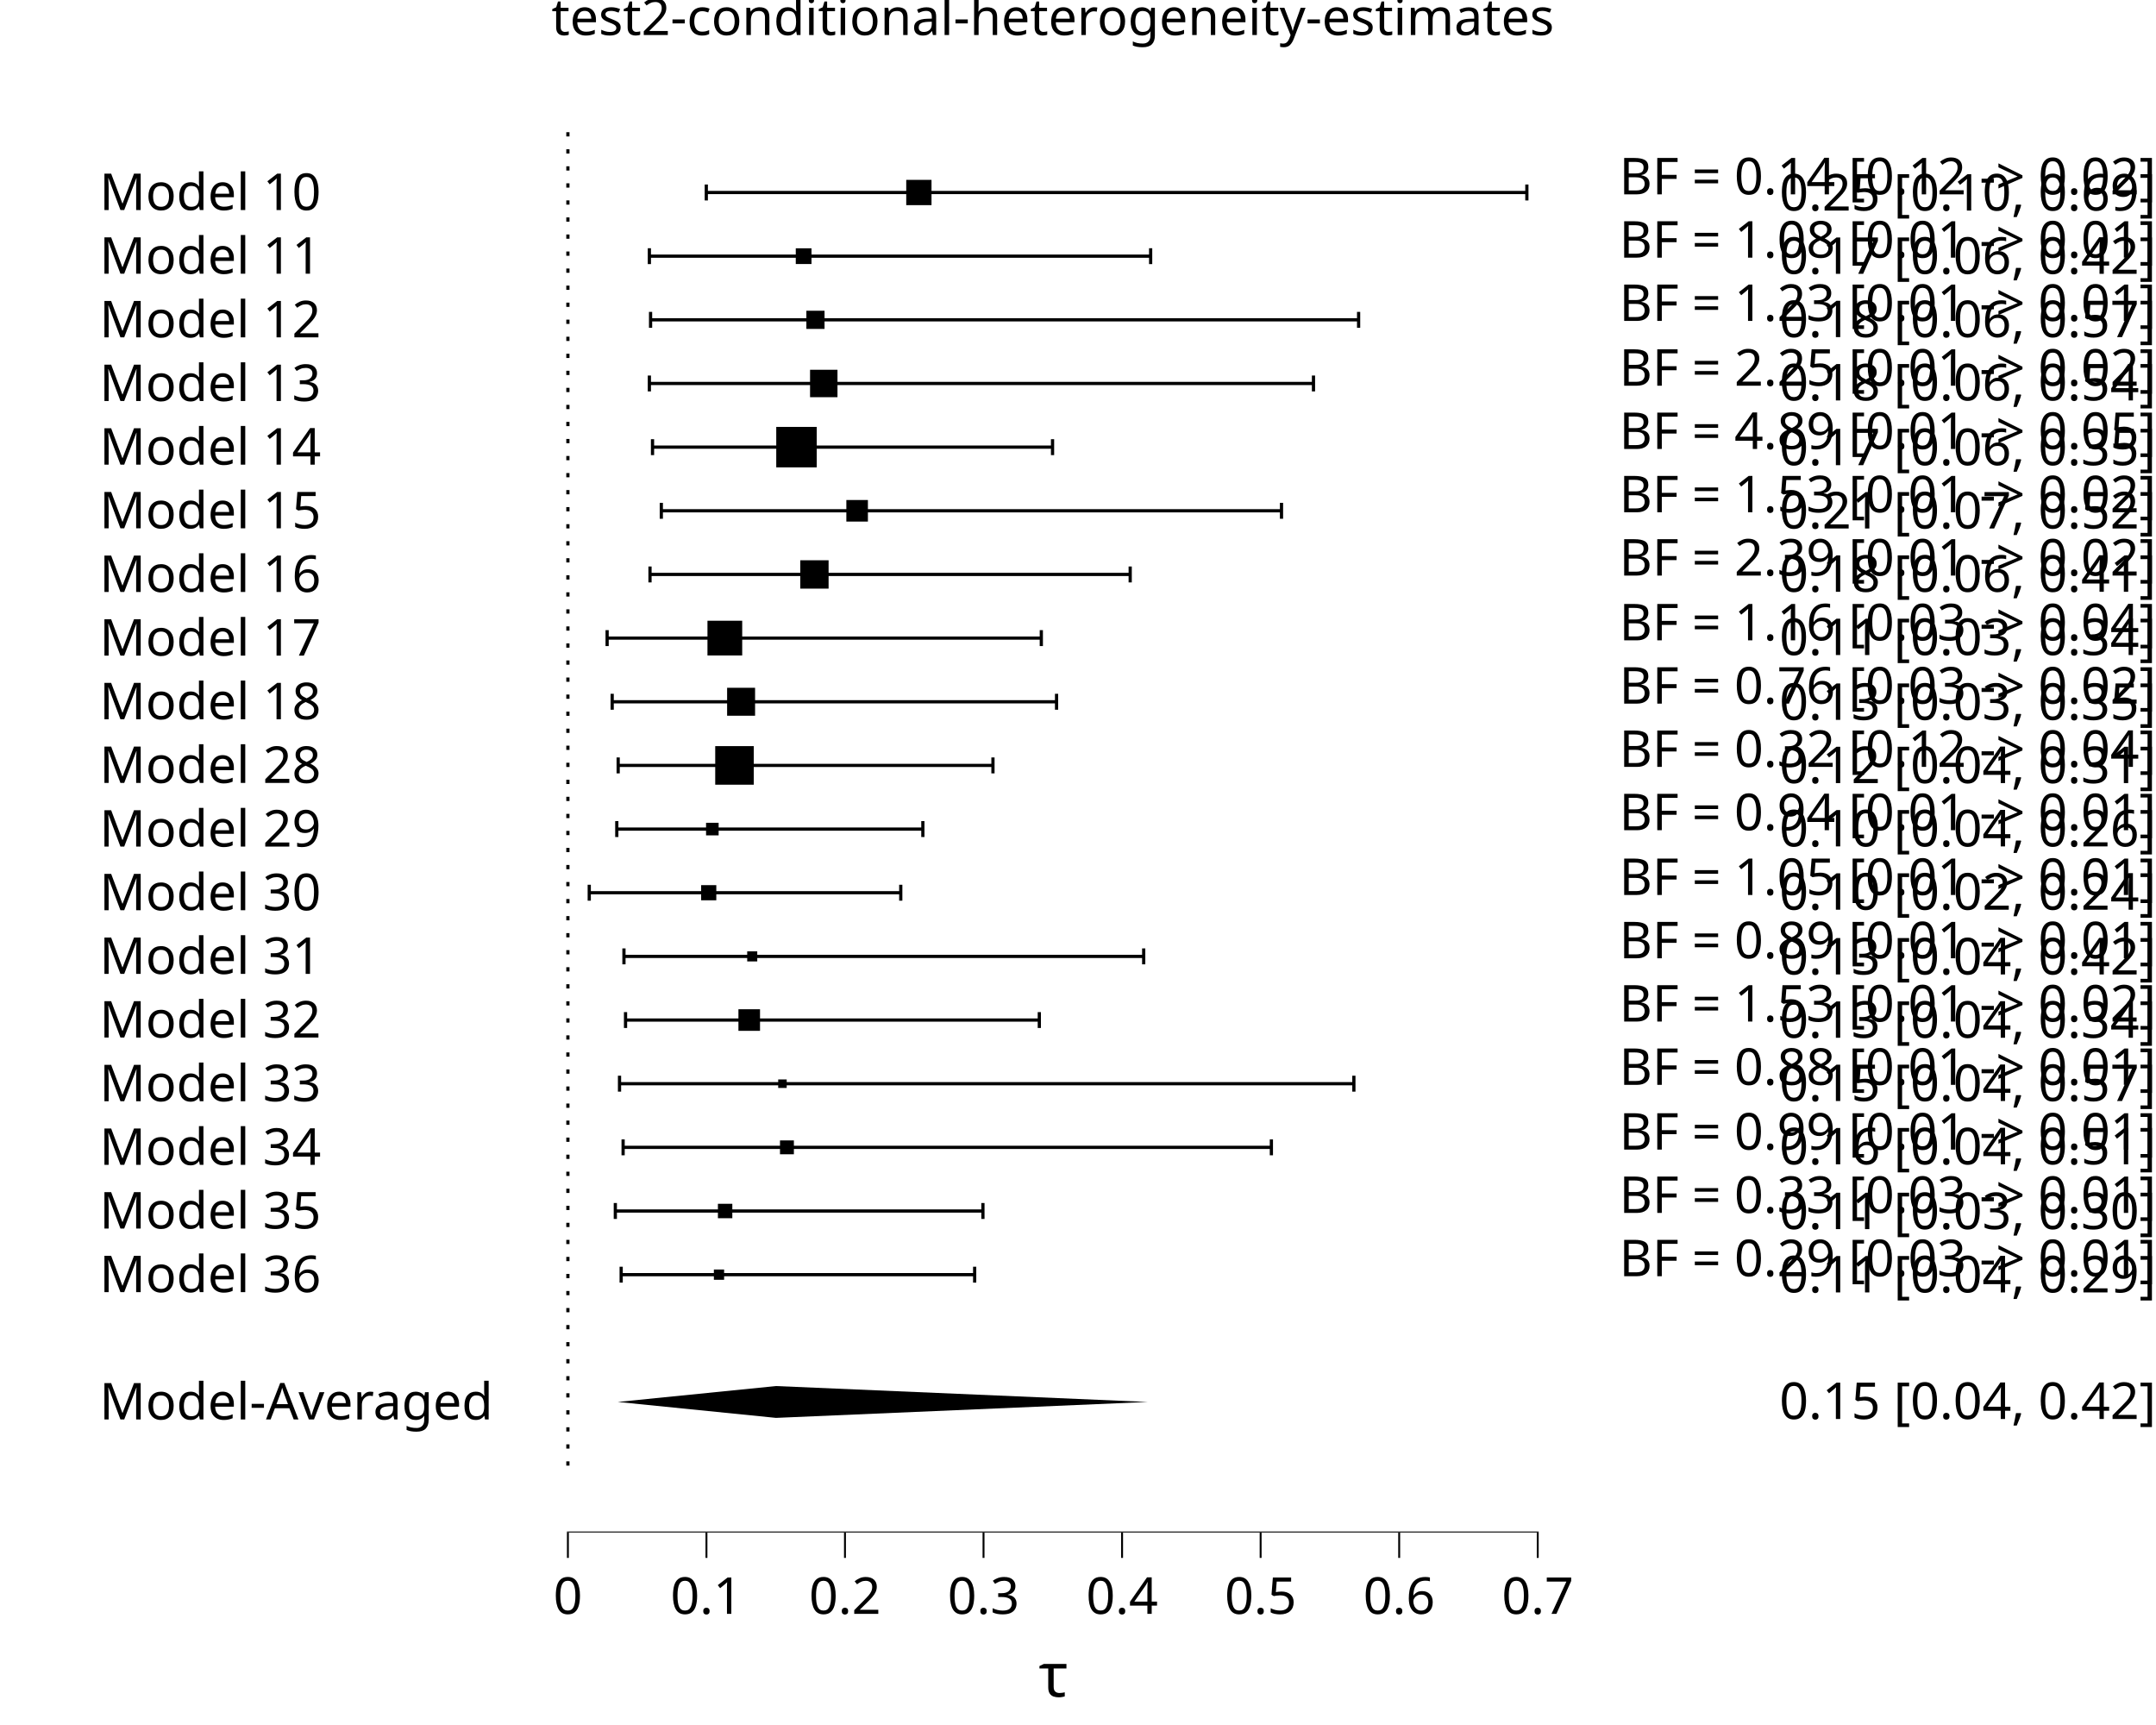
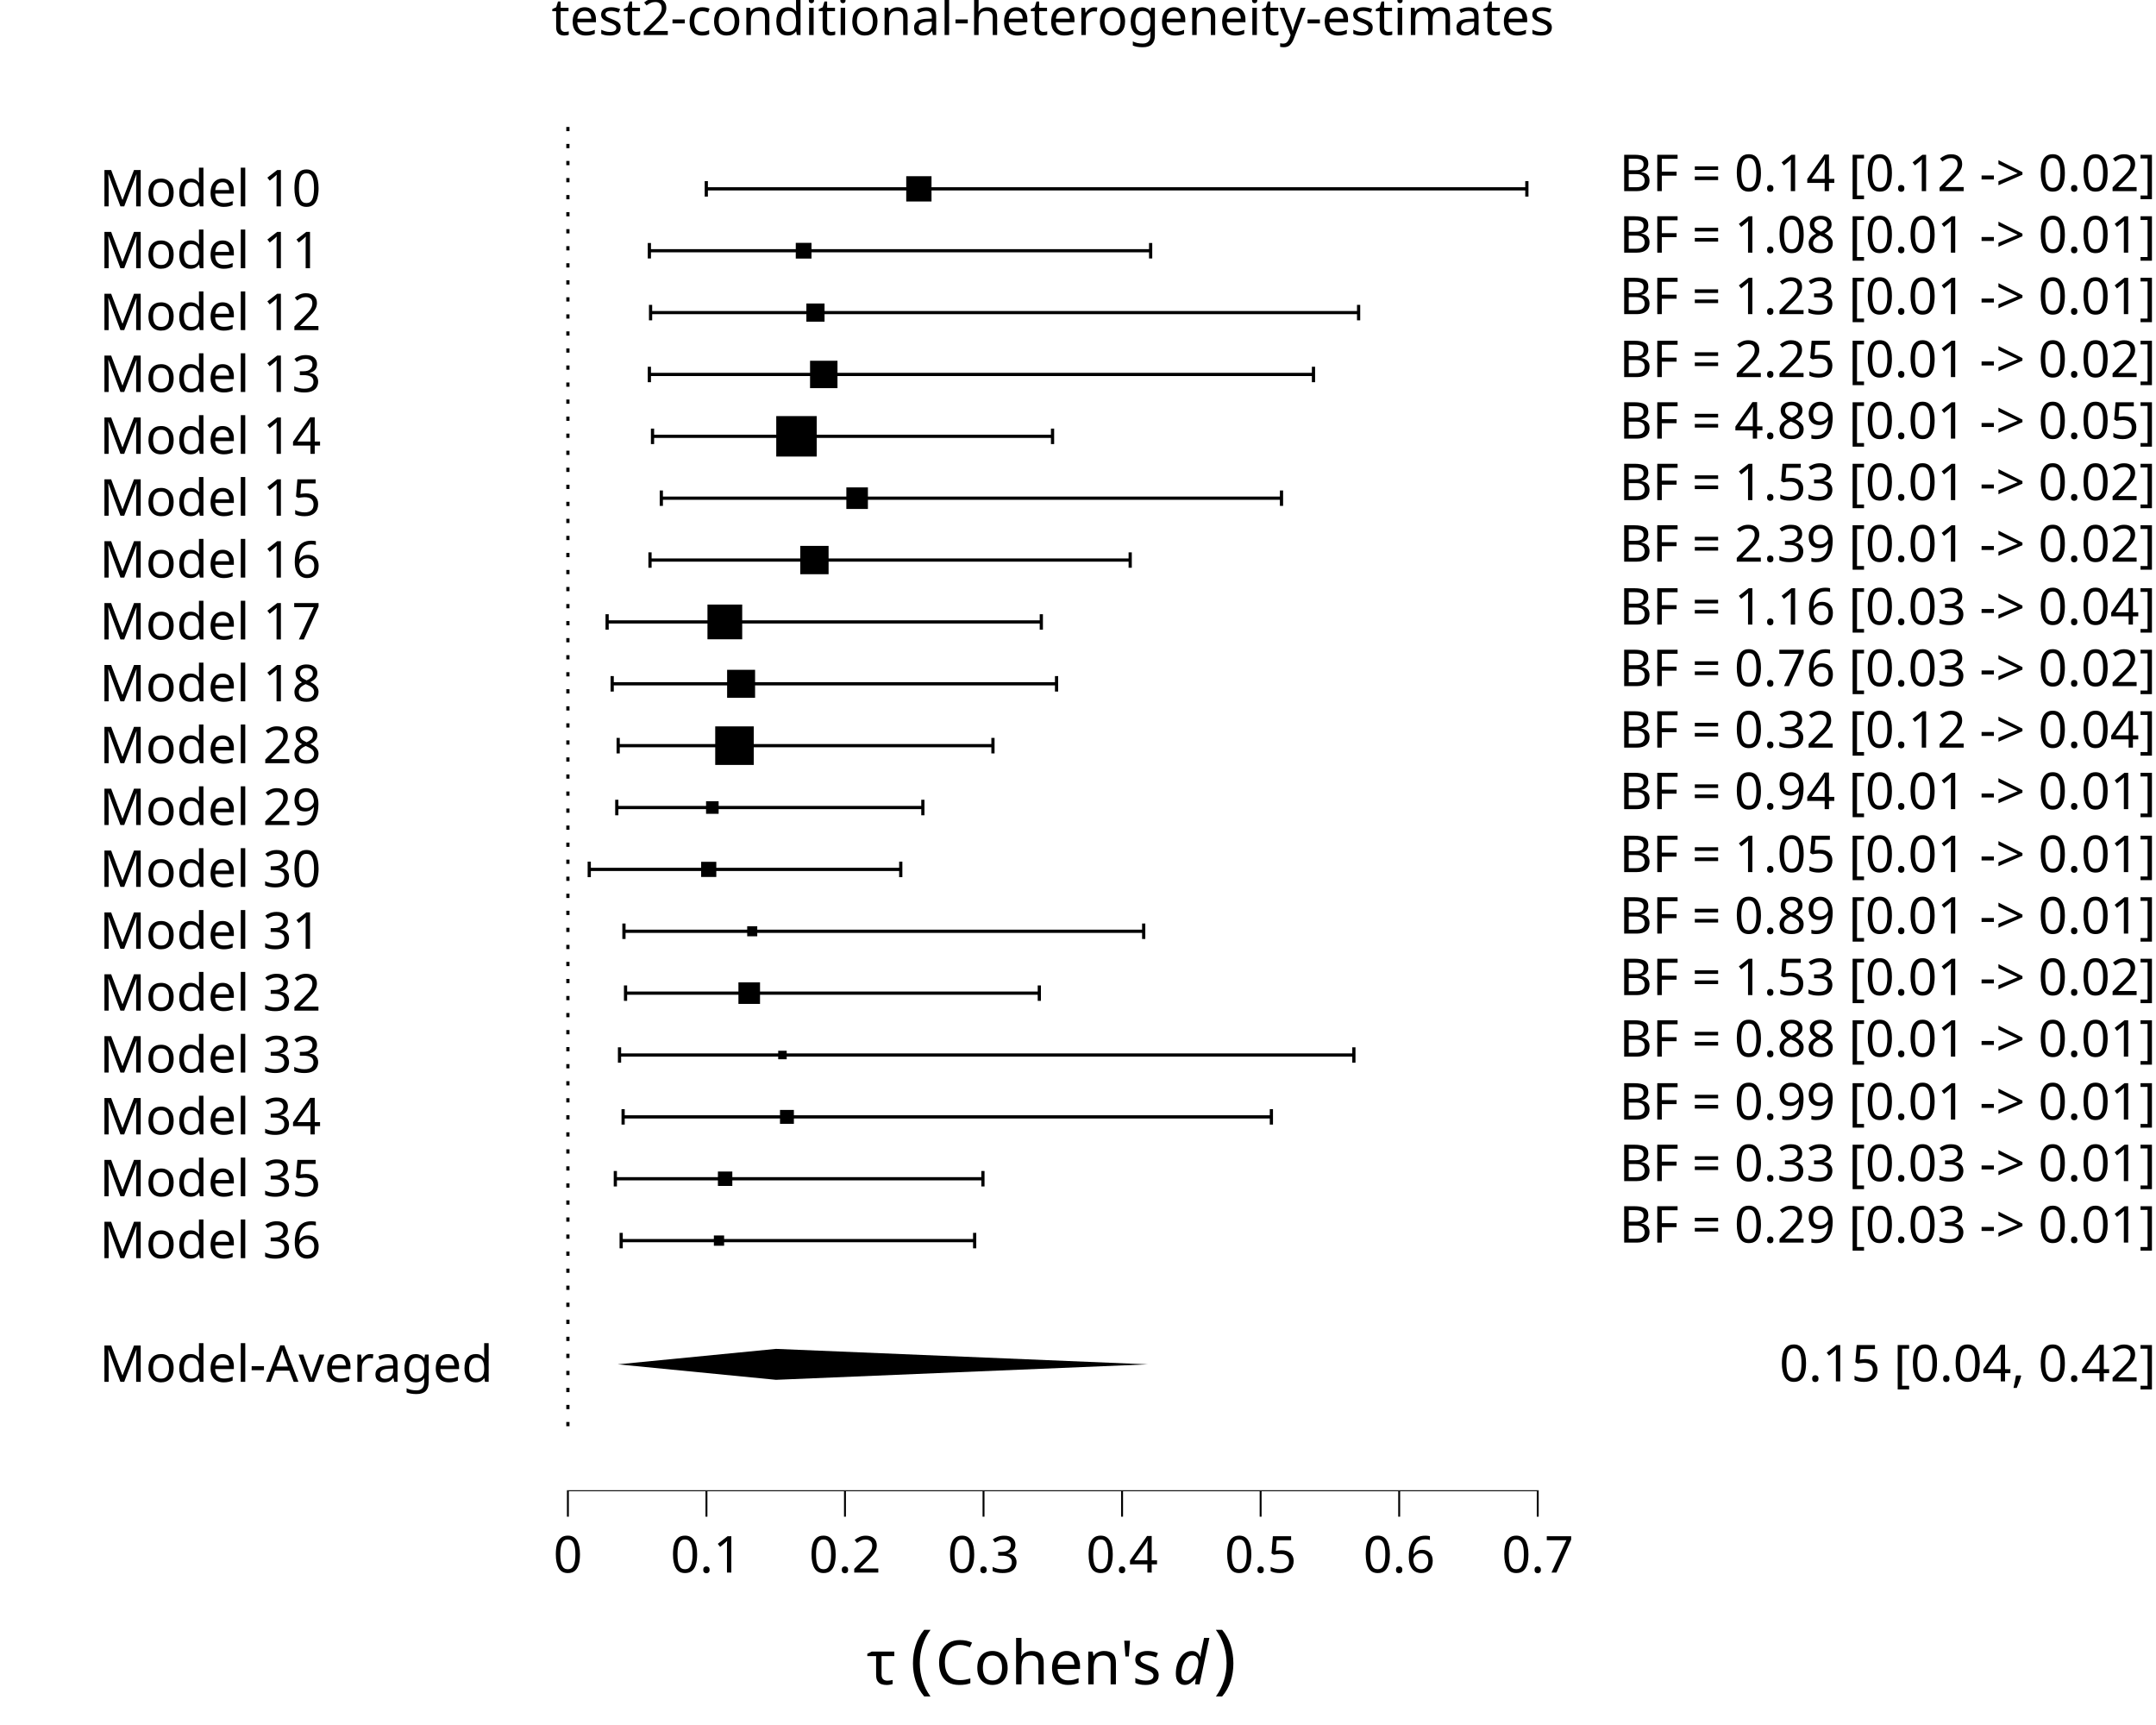
<svg xmlns="http://www.w3.org/2000/svg" class="svglite" data-engine-version="2.0" width="720.00pt" height="576.00pt" viewBox="0 0 720.00 576.00">
  <defs>
    <style type="text/css">
    .svglite line, .svglite polyline, .svglite polygon, .svglite path, .svglite rect, .svglite circle {
      fill: none;
      stroke: #000000;
      stroke-linecap: round;
      stroke-linejoin: round;
      stroke-miterlimit: 10.00;
    }
  </style>
  </defs>
  <rect width="100%" height="100%" style="stroke: none; fill: #FFFFFF;" />
  <defs>
    <clipPath id="cpMC4wMHw3MjAuMDB8MC4wMHw1NzYuMDA=">
      <rect x="0.00" y="0.00" width="720.00" height="576.00" />
    </clipPath>
  </defs>
  <g clip-path="url(#cpMC4wMHw3MjAuMDB8MC4wMHw1NzYuMDA=)">
    <rect x="0.00" y="0.00" width="720.00" height="576.00" style="stroke-width: 10.67; stroke: none;" />
  </g>
  <defs>
-     <clipPath id="cpMTczLjQ1fDUyOS43MnwyMC43MXw1MTEuNzE=">
-       <rect x="173.45" y="20.71" width="356.27" height="491.00" />
+     <clipPath id="cpMTczLjQ1fDUyOS43MnwyMC43MXw0OTcuOTI=">
+       <rect x="173.45" y="20.71" width="356.27" height="477.22" />
    </clipPath>
  </defs>
-   <g clip-path="url(#cpMTczLjQ1fDUyOS43MnwyMC43MXw1MTEuNzE=)">
-     <rect x="173.45" y="20.71" width="356.27" height="491.00" style="stroke-width: 10.67; stroke: none;" />
-     <polyline points="325.49,428.28 325.49,422.97 " style="stroke-width: 1.07; stroke-linecap: butt;" />
-     <polyline points="325.49,425.62 207.44,425.62 " style="stroke-width: 1.07; stroke-linecap: butt;" />
-     <polyline points="207.44,428.28 207.44,422.97 " style="stroke-width: 1.07; stroke-linecap: butt;" />
-     <polyline points="328.25,407.03 328.25,401.71 " style="stroke-width: 1.07; stroke-linecap: butt;" />
-     <polyline points="328.25,404.37 205.49,404.37 " style="stroke-width: 1.07; stroke-linecap: butt;" />
-     <polyline points="205.49,407.03 205.49,401.71 " style="stroke-width: 1.07; stroke-linecap: butt;" />
-     <polyline points="424.58,385.77 424.58,380.46 " style="stroke-width: 1.07; stroke-linecap: butt;" />
-     <polyline points="424.58,383.11 208.09,383.11 " style="stroke-width: 1.07; stroke-linecap: butt;" />
-     <polyline points="208.09,385.77 208.09,380.46 " style="stroke-width: 1.07; stroke-linecap: butt;" />
-     <polyline points="452.13,364.51 452.13,359.20 " style="stroke-width: 1.07; stroke-linecap: butt;" />
-     <polyline points="452.13,361.86 206.89,361.86 " style="stroke-width: 1.07; stroke-linecap: butt;" />
-     <polyline points="206.89,364.51 206.89,359.20 " style="stroke-width: 1.07; stroke-linecap: butt;" />
-     <polyline points="347.08,343.26 347.08,337.95 " style="stroke-width: 1.07; stroke-linecap: butt;" />
-     <polyline points="347.08,340.60 208.90,340.60 " style="stroke-width: 1.07; stroke-linecap: butt;" />
-     <polyline points="208.90,343.26 208.90,337.95 " style="stroke-width: 1.07; stroke-linecap: butt;" />
-     <polyline points="381.94,322.00 381.94,316.69 " style="stroke-width: 1.07; stroke-linecap: butt;" />
-     <polyline points="381.94,319.35 208.37,319.35 " style="stroke-width: 1.07; stroke-linecap: butt;" />
-     <polyline points="208.37,322.00 208.37,316.69 " style="stroke-width: 1.07; stroke-linecap: butt;" />
-     <polyline points="300.81,300.75 300.81,295.43 " style="stroke-width: 1.07; stroke-linecap: butt;" />
-     <polyline points="300.81,298.09 196.78,298.09 " style="stroke-width: 1.07; stroke-linecap: butt;" />
-     <polyline points="196.78,300.75 196.78,295.43 " style="stroke-width: 1.07; stroke-linecap: butt;" />
-     <polyline points="308.19,279.49 308.19,274.18 " style="stroke-width: 1.07; stroke-linecap: butt;" />
-     <polyline points="308.19,276.84 205.98,276.84 " style="stroke-width: 1.07; stroke-linecap: butt;" />
-     <polyline points="205.98,279.49 205.98,274.18 " style="stroke-width: 1.07; stroke-linecap: butt;" />
-     <polyline points="331.60,258.24 331.60,252.92 " style="stroke-width: 1.07; stroke-linecap: butt;" />
-     <polyline points="331.60,255.58 206.44,255.58 " style="stroke-width: 1.07; stroke-linecap: butt;" />
-     <polyline points="206.44,258.24 206.44,252.92 " style="stroke-width: 1.07; stroke-linecap: butt;" />
-     <polyline points="352.84,236.98 352.84,231.67 " style="stroke-width: 1.07; stroke-linecap: butt;" />
-     <polyline points="352.84,234.33 204.44,234.33 " style="stroke-width: 1.07; stroke-linecap: butt;" />
-     <polyline points="204.44,236.98 204.44,231.67 " style="stroke-width: 1.07; stroke-linecap: butt;" />
-     <polyline points="347.75,215.73 347.75,210.41 " style="stroke-width: 1.07; stroke-linecap: butt;" />
-     <polyline points="347.75,213.07 202.75,213.07 " style="stroke-width: 1.07; stroke-linecap: butt;" />
-     <polyline points="202.75,215.73 202.75,210.41 " style="stroke-width: 1.07; stroke-linecap: butt;" />
-     <polyline points="377.43,194.47 377.43,189.16 " style="stroke-width: 1.07; stroke-linecap: butt;" />
-     <polyline points="377.43,191.81 217.07,191.81 " style="stroke-width: 1.07; stroke-linecap: butt;" />
-     <polyline points="217.07,194.47 217.07,189.16 " style="stroke-width: 1.07; stroke-linecap: butt;" />
-     <polyline points="427.96,173.22 427.96,167.90 " style="stroke-width: 1.07; stroke-linecap: butt;" />
-     <polyline points="427.96,170.56 220.85,170.56 " style="stroke-width: 1.07; stroke-linecap: butt;" />
-     <polyline points="220.85,173.22 220.85,167.90 " style="stroke-width: 1.07; stroke-linecap: butt;" />
-     <polyline points="351.50,151.96 351.50,146.65 " style="stroke-width: 1.07; stroke-linecap: butt;" />
-     <polyline points="351.50,149.30 217.91,149.30 " style="stroke-width: 1.07; stroke-linecap: butt;" />
-     <polyline points="217.91,151.96 217.91,146.65 " style="stroke-width: 1.07; stroke-linecap: butt;" />
-     <polyline points="438.64,130.70 438.64,125.39 " style="stroke-width: 1.07; stroke-linecap: butt;" />
-     <polyline points="438.64,128.05 216.86,128.05 " style="stroke-width: 1.07; stroke-linecap: butt;" />
-     <polyline points="216.86,130.70 216.86,125.39 " style="stroke-width: 1.07; stroke-linecap: butt;" />
-     <polyline points="453.71,109.45 453.71,104.14 " style="stroke-width: 1.07; stroke-linecap: butt;" />
-     <polyline points="453.71,106.79 217.26,106.79 " style="stroke-width: 1.07; stroke-linecap: butt;" />
-     <polyline points="217.26,109.45 217.26,104.14 " style="stroke-width: 1.07; stroke-linecap: butt;" />
-     <polyline points="384.26,88.19 384.26,82.88 " style="stroke-width: 1.07; stroke-linecap: butt;" />
-     <polyline points="384.26,85.54 216.86,85.54 " style="stroke-width: 1.07; stroke-linecap: butt;" />
-     <polyline points="216.86,88.19 216.86,82.88 " style="stroke-width: 1.07; stroke-linecap: butt;" />
-     <polyline points="509.90,66.94 509.90,61.62 " style="stroke-width: 1.07; stroke-linecap: butt;" />
-     <polyline points="509.90,64.28 235.87,64.28 " style="stroke-width: 1.07; stroke-linecap: butt;" />
-     <polyline points="235.87,66.94 235.87,61.62 " style="stroke-width: 1.07; stroke-linecap: butt;" />
-     <polygon points="238.40,427.34 241.82,427.34 241.82,423.91 238.40,423.91 " style="stroke-width: 0.71; stroke: none; fill: #000000;" />
-     <polygon points="239.75,406.78 244.56,406.78 244.56,401.96 239.75,401.96 " style="stroke-width: 0.71; stroke: none; fill: #000000;" />
-     <polygon points="260.48,385.43 265.12,385.43 265.12,380.80 260.48,380.80 " style="stroke-width: 0.71; stroke: none; fill: #000000;" />
-     <polygon points="259.88,363.28 262.72,363.28 262.72,360.44 259.88,360.44 " style="stroke-width: 0.71; stroke: none; fill: #000000;" />
-     <polygon points="246.60,344.21 253.81,344.21 253.81,337.00 246.60,337.00 " style="stroke-width: 0.71; stroke: none; fill: #000000;" />
-     <polygon points="249.53,321.03 252.89,321.03 252.89,317.67 249.53,317.67 " style="stroke-width: 0.71; stroke: none; fill: #000000;" />
-     <polygon points="234.15,300.62 239.21,300.62 239.21,295.56 234.15,295.56 " style="stroke-width: 0.71; stroke: none; fill: #000000;" />
-     <polygon points="235.79,278.94 239.99,278.94 239.99,274.74 235.79,274.74 " style="stroke-width: 0.71; stroke: none; fill: #000000;" />
-     <polygon points="238.85,262.02 251.72,262.02 251.72,249.14 238.85,249.14 " style="stroke-width: 0.71; stroke: none; fill: #000000;" />
-     <polygon points="242.82,238.99 252.16,238.99 252.16,229.66 242.82,229.66 " style="stroke-width: 0.71; stroke: none; fill: #000000;" />
-     <polygon points="236.26,218.87 247.86,218.87 247.86,207.27 236.26,207.27 " style="stroke-width: 0.71; stroke: none; fill: #000000;" />
-     <polygon points="267.25,196.55 276.71,196.55 276.71,187.08 267.25,187.08 " style="stroke-width: 0.71; stroke: none; fill: #000000;" />
-     <polygon points="282.64,174.16 289.84,174.16 289.84,166.96 282.64,166.96 " style="stroke-width: 0.71; stroke: none; fill: #000000;" />
-     <polygon points="259.23,156.06 272.75,156.06 272.75,142.55 259.23,142.55 " style="stroke-width: 0.71; stroke: none; fill: #000000;" />
-     <polygon points="270.52,132.63 279.68,132.63 279.68,123.47 270.52,123.47 " style="stroke-width: 0.71; stroke: none; fill: #000000;" />
-     <polygon points="269.29,109.83 275.36,109.83 275.36,103.76 269.29,103.76 " style="stroke-width: 0.71; stroke: none; fill: #000000;" />
-     <polygon points="265.75,88.16 271.00,88.16 271.00,82.91 265.75,82.91 " style="stroke-width: 0.71; stroke: none; fill: #000000;" />
-     <polygon points="302.64,68.50 311.08,68.50 311.08,60.06 302.64,60.06 " style="stroke-width: 0.71; stroke: none; fill: #000000;" />
-     <polygon points="206.30,468.13 259.14,462.82 383.31,468.13 259.14,473.45 " style="stroke-width: 1.07; stroke: none; fill: #000000;" />
-     <polyline points="189.65,489.39 189.65,43.03 " style="stroke-width: 1.07; stroke-dasharray: 1.42,4.27; stroke-linecap: butt;" />
-     <line x1="189.33" y1="511.71" x2="513.85" y2="511.71" style="stroke-width: 0.64; stroke-linecap: butt;" />
-     <rect x="173.45" y="20.71" width="356.27" height="491.00" style="stroke-width: 0.00; stroke: none;" />
+   <g clip-path="url(#cpMTczLjQ1fDUyOS43MnwyMC43MXw0OTcuOTI=)">
+     <rect x="173.45" y="20.71" width="356.27" height="477.22" style="stroke-width: 10.67; stroke: none;" />
+     <polyline points="325.49,416.84 325.49,411.67 " style="stroke-width: 1.07; stroke-linecap: butt;" />
+     <polyline points="325.49,414.26 207.44,414.26 " style="stroke-width: 1.07; stroke-linecap: butt;" />
+     <polyline points="207.44,416.84 207.44,411.67 " style="stroke-width: 1.07; stroke-linecap: butt;" />
+     <polyline points="328.25,396.18 328.25,391.01 " style="stroke-width: 1.07; stroke-linecap: butt;" />
+     <polyline points="328.25,393.60 205.49,393.60 " style="stroke-width: 1.07; stroke-linecap: butt;" />
+     <polyline points="205.49,396.18 205.49,391.01 " style="stroke-width: 1.07; stroke-linecap: butt;" />
+     <polyline points="424.58,375.52 424.58,370.36 " style="stroke-width: 1.07; stroke-linecap: butt;" />
+     <polyline points="424.58,372.94 208.09,372.94 " style="stroke-width: 1.07; stroke-linecap: butt;" />
+     <polyline points="208.09,375.52 208.09,370.36 " style="stroke-width: 1.07; stroke-linecap: butt;" />
+     <polyline points="452.13,354.86 452.13,349.70 " style="stroke-width: 1.07; stroke-linecap: butt;" />
+     <polyline points="452.13,352.28 206.89,352.28 " style="stroke-width: 1.07; stroke-linecap: butt;" />
+     <polyline points="206.89,354.86 206.89,349.70 " style="stroke-width: 1.07; stroke-linecap: butt;" />
+     <polyline points="347.08,334.20 347.08,329.04 " style="stroke-width: 1.07; stroke-linecap: butt;" />
+     <polyline points="347.08,331.62 208.90,331.62 " style="stroke-width: 1.07; stroke-linecap: butt;" />
+     <polyline points="208.90,334.20 208.90,329.04 " style="stroke-width: 1.07; stroke-linecap: butt;" />
+     <polyline points="381.94,313.54 381.94,308.38 " style="stroke-width: 1.07; stroke-linecap: butt;" />
+     <polyline points="381.94,310.96 208.37,310.96 " style="stroke-width: 1.07; stroke-linecap: butt;" />
+     <polyline points="208.37,313.54 208.37,308.38 " style="stroke-width: 1.07; stroke-linecap: butt;" />
+     <polyline points="300.81,292.89 300.81,287.72 " style="stroke-width: 1.07; stroke-linecap: butt;" />
+     <polyline points="300.81,290.30 196.78,290.30 " style="stroke-width: 1.07; stroke-linecap: butt;" />
+     <polyline points="196.78,292.89 196.78,287.72 " style="stroke-width: 1.07; stroke-linecap: butt;" />
+     <polyline points="308.19,272.23 308.19,267.06 " style="stroke-width: 1.07; stroke-linecap: butt;" />
+     <polyline points="308.19,269.64 205.98,269.64 " style="stroke-width: 1.07; stroke-linecap: butt;" />
+     <polyline points="205.98,272.23 205.98,267.06 " style="stroke-width: 1.07; stroke-linecap: butt;" />
+     <polyline points="331.60,251.57 331.60,246.40 " style="stroke-width: 1.07; stroke-linecap: butt;" />
+     <polyline points="331.60,248.99 206.44,248.99 " style="stroke-width: 1.07; stroke-linecap: butt;" />
+     <polyline points="206.44,251.57 206.44,246.40 " style="stroke-width: 1.07; stroke-linecap: butt;" />
+     <polyline points="352.84,230.91 352.84,225.75 " style="stroke-width: 1.07; stroke-linecap: butt;" />
+     <polyline points="352.84,228.33 204.44,228.33 " style="stroke-width: 1.07; stroke-linecap: butt;" />
+     <polyline points="204.44,230.91 204.44,225.75 " style="stroke-width: 1.07; stroke-linecap: butt;" />
+     <polyline points="347.75,210.25 347.75,205.09 " style="stroke-width: 1.07; stroke-linecap: butt;" />
+     <polyline points="347.75,207.67 202.75,207.67 " style="stroke-width: 1.07; stroke-linecap: butt;" />
+     <polyline points="202.75,210.25 202.75,205.09 " style="stroke-width: 1.07; stroke-linecap: butt;" />
+     <polyline points="377.43,189.59 377.43,184.43 " style="stroke-width: 1.07; stroke-linecap: butt;" />
+     <polyline points="377.43,187.01 217.07,187.01 " style="stroke-width: 1.07; stroke-linecap: butt;" />
+     <polyline points="217.07,189.59 217.07,184.43 " style="stroke-width: 1.07; stroke-linecap: butt;" />
+     <polyline points="427.96,168.93 427.96,163.77 " style="stroke-width: 1.07; stroke-linecap: butt;" />
+     <polyline points="427.96,166.35 220.85,166.35 " style="stroke-width: 1.07; stroke-linecap: butt;" />
+     <polyline points="220.85,168.93 220.85,163.77 " style="stroke-width: 1.07; stroke-linecap: butt;" />
+     <polyline points="351.50,148.28 351.50,143.11 " style="stroke-width: 1.07; stroke-linecap: butt;" />
+     <polyline points="351.50,145.69 217.91,145.69 " style="stroke-width: 1.07; stroke-linecap: butt;" />
+     <polyline points="217.91,148.28 217.91,143.11 " style="stroke-width: 1.07; stroke-linecap: butt;" />
+     <polyline points="438.64,127.62 438.64,122.45 " style="stroke-width: 1.07; stroke-linecap: butt;" />
+     <polyline points="438.64,125.03 216.86,125.03 " style="stroke-width: 1.07; stroke-linecap: butt;" />
+     <polyline points="216.86,127.62 216.86,122.45 " style="stroke-width: 1.07; stroke-linecap: butt;" />
+     <polyline points="453.71,106.96 453.71,101.79 " style="stroke-width: 1.07; stroke-linecap: butt;" />
+     <polyline points="453.71,104.38 217.26,104.38 " style="stroke-width: 1.07; stroke-linecap: butt;" />
+     <polyline points="217.26,106.96 217.26,101.79 " style="stroke-width: 1.07; stroke-linecap: butt;" />
+     <polyline points="384.26,86.30 384.26,81.13 " style="stroke-width: 1.07; stroke-linecap: butt;" />
+     <polyline points="384.26,83.72 216.86,83.72 " style="stroke-width: 1.07; stroke-linecap: butt;" />
+     <polyline points="216.86,86.30 216.86,81.13 " style="stroke-width: 1.07; stroke-linecap: butt;" />
+     <polyline points="509.90,65.64 509.90,60.48 " style="stroke-width: 1.07; stroke-linecap: butt;" />
+     <polyline points="509.90,63.06 235.87,63.06 " style="stroke-width: 1.07; stroke-linecap: butt;" />
+     <polyline points="235.87,65.64 235.87,60.48 " style="stroke-width: 1.07; stroke-linecap: butt;" />
+     <polygon points="238.40,415.97 241.82,415.97 241.82,412.54 238.40,412.54 " style="stroke-width: 0.71; stroke: none; fill: #000000;" />
+     <polygon points="239.75,396.00 244.56,396.00 244.56,391.19 239.75,391.19 " style="stroke-width: 0.71; stroke: none; fill: #000000;" />
+     <polygon points="260.48,375.26 265.12,375.26 265.12,370.62 260.48,370.62 " style="stroke-width: 0.71; stroke: none; fill: #000000;" />
+     <polygon points="259.88,353.70 262.72,353.70 262.72,350.86 259.88,350.86 " style="stroke-width: 0.71; stroke: none; fill: #000000;" />
+     <polygon points="246.60,335.22 253.81,335.22 253.81,328.02 246.60,328.02 " style="stroke-width: 0.71; stroke: none; fill: #000000;" />
+     <polygon points="249.53,312.64 252.89,312.64 252.89,309.28 249.53,309.28 " style="stroke-width: 0.71; stroke: none; fill: #000000;" />
+     <polygon points="234.15,292.83 239.21,292.83 239.21,287.77 234.15,287.77 " style="stroke-width: 0.71; stroke: none; fill: #000000;" />
+     <polygon points="235.79,271.74 239.99,271.74 239.99,267.55 235.79,267.55 " style="stroke-width: 0.71; stroke: none; fill: #000000;" />
+     <polygon points="238.85,255.42 251.72,255.42 251.72,242.55 238.85,242.55 " style="stroke-width: 0.71; stroke: none; fill: #000000;" />
+     <polygon points="242.82,233.00 252.16,233.00 252.16,223.66 242.82,223.66 " style="stroke-width: 0.71; stroke: none; fill: #000000;" />
+     <polygon points="236.26,213.47 247.86,213.47 247.86,201.87 236.26,201.87 " style="stroke-width: 0.71; stroke: none; fill: #000000;" />
+     <polygon points="267.25,191.74 276.71,191.74 276.71,182.28 267.25,182.28 " style="stroke-width: 0.71; stroke: none; fill: #000000;" />
+     <polygon points="282.64,169.95 289.84,169.95 289.84,162.75 282.64,162.75 " style="stroke-width: 0.71; stroke: none; fill: #000000;" />
+     <polygon points="259.23,152.45 272.75,152.45 272.75,138.94 259.23,138.94 " style="stroke-width: 0.71; stroke: none; fill: #000000;" />
+     <polygon points="270.52,129.61 279.68,129.61 279.68,120.46 270.52,120.46 " style="stroke-width: 0.71; stroke: none; fill: #000000;" />
+     <polygon points="269.29,107.41 275.36,107.41 275.36,101.34 269.29,101.34 " style="stroke-width: 0.71; stroke: none; fill: #000000;" />
+     <polygon points="265.75,86.34 271.00,86.34 271.00,81.09 265.75,81.09 " style="stroke-width: 0.71; stroke: none; fill: #000000;" />
+     <polygon points="302.64,67.28 311.08,67.28 311.08,58.84 302.64,58.84 " style="stroke-width: 0.71; stroke: none; fill: #000000;" />
+     <polygon points="206.30,455.57 259.14,450.41 383.31,455.57 259.14,460.74 " style="stroke-width: 1.07; stroke: none; fill: #000000;" />
+     <polyline points="189.65,476.23 189.65,42.40 " style="stroke-width: 1.07; stroke-dasharray: 1.42,4.27; stroke-linecap: butt;" />
+     <line x1="189.33" y1="497.92" x2="513.85" y2="497.92" style="stroke-width: 0.64; stroke-linecap: butt;" />
+     <rect x="173.45" y="20.71" width="356.27" height="477.22" style="stroke-width: 0.00; stroke: none;" />
  </g>
  <g clip-path="url(#cpMC4wMHw3MjAuMDB8MC4wMHw1NzYuMDA=)">
-     <text x="33.22" y="473.98" style="font-size: 17.00px; font-family: sans;" textLength="124.76px" lengthAdjust="spacingAndGlyphs">Model-Averaged</text>
-     <text x="33.22" y="431.47" style="font-size: 17.00px; font-family: sans;" textLength="69.94px" lengthAdjust="spacingAndGlyphs">Model 36</text>
-     <text x="33.22" y="410.22" style="font-size: 17.00px; font-family: sans;" textLength="69.94px" lengthAdjust="spacingAndGlyphs">Model 35</text>
-     <text x="33.22" y="388.96" style="font-size: 17.00px; font-family: sans;" textLength="69.94px" lengthAdjust="spacingAndGlyphs">Model 34</text>
-     <text x="33.22" y="367.71" style="font-size: 17.00px; font-family: sans;" textLength="69.94px" lengthAdjust="spacingAndGlyphs">Model 33</text>
-     <text x="33.22" y="346.45" style="font-size: 17.00px; font-family: sans;" textLength="69.94px" lengthAdjust="spacingAndGlyphs">Model 32</text>
-     <text x="33.22" y="325.20" style="font-size: 17.00px; font-family: sans;" textLength="69.94px" lengthAdjust="spacingAndGlyphs">Model 31</text>
-     <text x="33.22" y="303.94" style="font-size: 17.00px; font-family: sans;" textLength="69.94px" lengthAdjust="spacingAndGlyphs">Model 30</text>
-     <text x="33.22" y="282.69" style="font-size: 17.00px; font-family: sans;" textLength="69.94px" lengthAdjust="spacingAndGlyphs">Model 29</text>
-     <text x="33.22" y="261.43" style="font-size: 17.00px; font-family: sans;" textLength="69.94px" lengthAdjust="spacingAndGlyphs">Model 28</text>
-     <text x="33.22" y="240.17" style="font-size: 17.00px; font-family: sans;" textLength="69.94px" lengthAdjust="spacingAndGlyphs">Model 18</text>
-     <text x="33.22" y="218.92" style="font-size: 17.00px; font-family: sans;" textLength="69.94px" lengthAdjust="spacingAndGlyphs">Model 17</text>
-     <text x="33.22" y="197.66" style="font-size: 17.00px; font-family: sans;" textLength="69.94px" lengthAdjust="spacingAndGlyphs">Model 16</text>
-     <text x="33.22" y="176.41" style="font-size: 17.00px; font-family: sans;" textLength="69.94px" lengthAdjust="spacingAndGlyphs">Model 15</text>
-     <text x="33.22" y="155.15" style="font-size: 17.00px; font-family: sans;" textLength="69.94px" lengthAdjust="spacingAndGlyphs">Model 14</text>
-     <text x="33.22" y="133.90" style="font-size: 17.00px; font-family: sans;" textLength="69.94px" lengthAdjust="spacingAndGlyphs">Model 13</text>
-     <text x="33.22" y="112.64" style="font-size: 17.00px; font-family: sans;" textLength="69.94px" lengthAdjust="spacingAndGlyphs">Model 12</text>
-     <text x="33.22" y="91.39" style="font-size: 17.00px; font-family: sans;" textLength="69.94px" lengthAdjust="spacingAndGlyphs">Model 11</text>
-     <text x="33.22" y="70.13" style="font-size: 17.00px; font-family: sans;" textLength="69.94px" lengthAdjust="spacingAndGlyphs">Model 10</text>
-     <text x="720.00" y="473.82" text-anchor="end" style="font-size: 17.00px; font-family: sans;" textLength="122.88px" lengthAdjust="spacingAndGlyphs">0.15 [0.04, 0.42]</text>
-     <text x="720.00" y="431.55" text-anchor="end" style="font-size: 17.00px; font-family: sans;" textLength="122.88px" lengthAdjust="spacingAndGlyphs">0.11 [0.04, 0.29]</text>
-     <text x="720.00" y="410.41" text-anchor="end" style="font-size: 17.00px; font-family: sans;" textLength="122.88px" lengthAdjust="spacingAndGlyphs">0.11 [0.03, 0.30]</text>
-     <text x="720.00" y="388.79" text-anchor="end" style="font-size: 17.00px; font-family: sans;" textLength="122.88px" lengthAdjust="spacingAndGlyphs">0.16 [0.04, 0.51]</text>
-     <text x="720.00" y="367.65" text-anchor="end" style="font-size: 17.00px; font-family: sans;" textLength="122.88px" lengthAdjust="spacingAndGlyphs">0.15 [0.04, 0.57]</text>
-     <text x="720.00" y="346.52" text-anchor="end" style="font-size: 17.00px; font-family: sans;" textLength="122.88px" lengthAdjust="spacingAndGlyphs">0.13 [0.04, 0.34]</text>
-     <text x="720.00" y="325.38" text-anchor="end" style="font-size: 17.00px; font-family: sans;" textLength="122.88px" lengthAdjust="spacingAndGlyphs">0.13 [0.04, 0.42]</text>
-     <text x="720.00" y="303.76" text-anchor="end" style="font-size: 17.00px; font-family: sans;" textLength="122.88px" lengthAdjust="spacingAndGlyphs">0.10 [0.02, 0.24]</text>
-     <text x="720.00" y="282.63" text-anchor="end" style="font-size: 17.00px; font-family: sans;" textLength="122.88px" lengthAdjust="spacingAndGlyphs">0.10 [0.04, 0.26]</text>
-     <text x="720.00" y="261.49" text-anchor="end" style="font-size: 17.00px; font-family: sans;" textLength="122.88px" lengthAdjust="spacingAndGlyphs">0.12 [0.04, 0.31]</text>
-     <text x="720.00" y="240.36" text-anchor="end" style="font-size: 17.00px; font-family: sans;" textLength="122.88px" lengthAdjust="spacingAndGlyphs">0.13 [0.03, 0.35]</text>
-     <text x="720.00" y="218.73" text-anchor="end" style="font-size: 17.00px; font-family: sans;" textLength="122.88px" lengthAdjust="spacingAndGlyphs">0.11 [0.03, 0.34]</text>
-     <text x="720.00" y="197.60" text-anchor="end" style="font-size: 17.00px; font-family: sans;" textLength="122.88px" lengthAdjust="spacingAndGlyphs">0.18 [0.06, 0.41]</text>
-     <text x="720.00" y="176.46" text-anchor="end" style="font-size: 17.00px; font-family: sans;" textLength="122.88px" lengthAdjust="spacingAndGlyphs">0.21 [0.07, 0.52]</text>
-     <text x="720.00" y="155.33" text-anchor="end" style="font-size: 17.00px; font-family: sans;" textLength="122.88px" lengthAdjust="spacingAndGlyphs">0.17 [0.06, 0.35]</text>
-     <text x="720.00" y="133.70" text-anchor="end" style="font-size: 17.00px; font-family: sans;" textLength="122.88px" lengthAdjust="spacingAndGlyphs">0.18 [0.06, 0.54]</text>
-     <text x="720.00" y="112.57" text-anchor="end" style="font-size: 17.00px; font-family: sans;" textLength="122.88px" lengthAdjust="spacingAndGlyphs">0.18 [0.06, 0.57]</text>
-     <text x="720.00" y="91.43" text-anchor="end" style="font-size: 17.00px; font-family: sans;" textLength="122.88px" lengthAdjust="spacingAndGlyphs">0.17 [0.06, 0.42]</text>
-     <text x="720.00" y="70.30" text-anchor="end" style="font-size: 17.00px; font-family: sans;" textLength="122.88px" lengthAdjust="spacingAndGlyphs">0.25 [0.10, 0.69]</text>
-     <text x="720.00" y="426.14" text-anchor="end" style="font-size: 17.00px; font-family: sans;" textLength="179.58px" lengthAdjust="spacingAndGlyphs">BF = 0.29 [0.03 -&gt; 0.01]</text>
-     <text x="720.00" y="405.01" text-anchor="end" style="font-size: 17.00px; font-family: sans;" textLength="179.58px" lengthAdjust="spacingAndGlyphs">BF = 0.33 [0.03 -&gt; 0.01]</text>
-     <text x="720.00" y="383.87" text-anchor="end" style="font-size: 17.00px; font-family: sans;" textLength="179.58px" lengthAdjust="spacingAndGlyphs">BF = 0.99 [0.01 -&gt; 0.01]</text>
-     <text x="720.00" y="362.25" text-anchor="end" style="font-size: 17.00px; font-family: sans;" textLength="179.58px" lengthAdjust="spacingAndGlyphs">BF = 0.88 [0.01 -&gt; 0.01]</text>
-     <text x="720.00" y="341.11" text-anchor="end" style="font-size: 17.00px; font-family: sans;" textLength="179.58px" lengthAdjust="spacingAndGlyphs">BF = 1.53 [0.01 -&gt; 0.02]</text>
-     <text x="720.00" y="319.98" text-anchor="end" style="font-size: 17.00px; font-family: sans;" textLength="179.58px" lengthAdjust="spacingAndGlyphs">BF = 0.89 [0.01 -&gt; 0.01]</text>
-     <text x="720.00" y="298.84" text-anchor="end" style="font-size: 17.00px; font-family: sans;" textLength="179.58px" lengthAdjust="spacingAndGlyphs">BF = 1.05 [0.01 -&gt; 0.01]</text>
-     <text x="720.00" y="277.22" text-anchor="end" style="font-size: 17.00px; font-family: sans;" textLength="179.58px" lengthAdjust="spacingAndGlyphs">BF = 0.94 [0.01 -&gt; 0.01]</text>
-     <text x="720.00" y="256.08" text-anchor="end" style="font-size: 17.00px; font-family: sans;" textLength="179.58px" lengthAdjust="spacingAndGlyphs">BF = 0.32 [0.12 -&gt; 0.04]</text>
-     <text x="720.00" y="234.95" text-anchor="end" style="font-size: 17.00px; font-family: sans;" textLength="179.58px" lengthAdjust="spacingAndGlyphs">BF = 0.76 [0.03 -&gt; 0.02]</text>
-     <text x="720.00" y="213.82" text-anchor="end" style="font-size: 17.00px; font-family: sans;" textLength="179.58px" lengthAdjust="spacingAndGlyphs">BF = 1.16 [0.03 -&gt; 0.04]</text>
-     <text x="720.00" y="192.19" text-anchor="end" style="font-size: 17.00px; font-family: sans;" textLength="179.58px" lengthAdjust="spacingAndGlyphs">BF = 2.39 [0.01 -&gt; 0.02]</text>
-     <text x="720.00" y="171.06" text-anchor="end" style="font-size: 17.00px; font-family: sans;" textLength="179.58px" lengthAdjust="spacingAndGlyphs">BF = 1.53 [0.01 -&gt; 0.02]</text>
-     <text x="720.00" y="149.92" text-anchor="end" style="font-size: 17.00px; font-family: sans;" textLength="179.58px" lengthAdjust="spacingAndGlyphs">BF = 4.89 [0.01 -&gt; 0.05]</text>
-     <text x="720.00" y="128.79" text-anchor="end" style="font-size: 17.00px; font-family: sans;" textLength="179.58px" lengthAdjust="spacingAndGlyphs">BF = 2.25 [0.01 -&gt; 0.02]</text>
-     <text x="720.00" y="107.16" text-anchor="end" style="font-size: 17.00px; font-family: sans;" textLength="179.58px" lengthAdjust="spacingAndGlyphs">BF = 1.23 [0.01 -&gt; 0.01]</text>
-     <text x="720.00" y="86.03" text-anchor="end" style="font-size: 17.00px; font-family: sans;" textLength="179.58px" lengthAdjust="spacingAndGlyphs">BF = 1.08 [0.01 -&gt; 0.01]</text>
-     <text x="720.00" y="64.89" text-anchor="end" style="font-size: 17.00px; font-family: sans;" textLength="179.58px" lengthAdjust="spacingAndGlyphs">BF = 0.14 [0.12 -&gt; 0.02]</text>
-     <polyline points="173.45,511.71 529.72,511.71 " style="stroke-width: 0.00; stroke: none; stroke-linecap: butt;" />
-     <polyline points="189.65,520.21 189.65,511.71 " style="stroke-width: 0.64; stroke-linecap: butt;" />
-     <polyline points="235.92,520.21 235.92,511.71 " style="stroke-width: 0.64; stroke-linecap: butt;" />
-     <polyline points="282.18,520.21 282.18,511.71 " style="stroke-width: 0.64; stroke-linecap: butt;" />
-     <polyline points="328.45,520.21 328.45,511.71 " style="stroke-width: 0.64; stroke-linecap: butt;" />
-     <polyline points="374.72,520.21 374.72,511.71 " style="stroke-width: 0.64; stroke-linecap: butt;" />
-     <polyline points="420.99,520.21 420.99,511.71 " style="stroke-width: 0.64; stroke-linecap: butt;" />
-     <polyline points="467.26,520.21 467.26,511.71 " style="stroke-width: 0.64; stroke-linecap: butt;" />
-     <polyline points="513.53,520.21 513.53,511.71 " style="stroke-width: 0.64; stroke-linecap: butt;" />
-     <text x="189.65" y="538.89" text-anchor="middle" style="font-size: 17.00px; font-family: sans;" textLength="9.46px" lengthAdjust="spacingAndGlyphs">0</text>
-     <text x="235.92" y="538.89" text-anchor="middle" style="font-size: 17.00px; font-family: sans;" textLength="23.63px" lengthAdjust="spacingAndGlyphs">0.1</text>
-     <text x="282.18" y="538.89" text-anchor="middle" style="font-size: 17.00px; font-family: sans;" textLength="23.63px" lengthAdjust="spacingAndGlyphs">0.2</text>
-     <text x="328.45" y="538.89" text-anchor="middle" style="font-size: 17.00px; font-family: sans;" textLength="23.63px" lengthAdjust="spacingAndGlyphs">0.3</text>
-     <text x="374.72" y="538.89" text-anchor="middle" style="font-size: 17.00px; font-family: sans;" textLength="23.63px" lengthAdjust="spacingAndGlyphs">0.4</text>
-     <text x="420.99" y="538.89" text-anchor="middle" style="font-size: 17.00px; font-family: sans;" textLength="23.63px" lengthAdjust="spacingAndGlyphs">0.5</text>
-     <text x="467.26" y="538.89" text-anchor="middle" style="font-size: 17.00px; font-family: sans;" textLength="23.63px" lengthAdjust="spacingAndGlyphs">0.6</text>
-     <text x="513.53" y="538.89" text-anchor="middle" style="font-size: 17.00px; font-family: sans;" textLength="23.63px" lengthAdjust="spacingAndGlyphs">0.7</text>
-     <text x="341.82" y="566.54" style="font-size: 20.40px; font-family: sans;" textLength="5.10px" lengthAdjust="spacingAndGlyphs"> </text>
-     <text x="346.92" y="566.54" style="font-size: 20.40px; font-family: sans;" textLength="9.33px" lengthAdjust="spacingAndGlyphs">τ</text>
-     <text x="356.25" y="566.54" style="font-size: 20.40px; font-family: sans;" textLength="5.10px" lengthAdjust="spacingAndGlyphs"> </text>
+     <text x="33.22" y="461.42" style="font-size: 17.00px; font-family: sans;" textLength="124.76px" lengthAdjust="spacingAndGlyphs">Model-Averaged</text>
+     <text x="33.22" y="420.11" style="font-size: 17.00px; font-family: sans;" textLength="69.94px" lengthAdjust="spacingAndGlyphs">Model 36</text>
+     <text x="33.22" y="399.45" style="font-size: 17.00px; font-family: sans;" textLength="69.94px" lengthAdjust="spacingAndGlyphs">Model 35</text>
+     <text x="33.22" y="378.79" style="font-size: 17.00px; font-family: sans;" textLength="69.94px" lengthAdjust="spacingAndGlyphs">Model 34</text>
+     <text x="33.22" y="358.13" style="font-size: 17.00px; font-family: sans;" textLength="69.94px" lengthAdjust="spacingAndGlyphs">Model 33</text>
+     <text x="33.22" y="337.47" style="font-size: 17.00px; font-family: sans;" textLength="69.94px" lengthAdjust="spacingAndGlyphs">Model 32</text>
+     <text x="33.22" y="316.81" style="font-size: 17.00px; font-family: sans;" textLength="69.94px" lengthAdjust="spacingAndGlyphs">Model 31</text>
+     <text x="33.22" y="296.15" style="font-size: 17.00px; font-family: sans;" textLength="69.94px" lengthAdjust="spacingAndGlyphs">Model 30</text>
+     <text x="33.22" y="275.49" style="font-size: 17.00px; font-family: sans;" textLength="69.94px" lengthAdjust="spacingAndGlyphs">Model 29</text>
+     <text x="33.22" y="254.84" style="font-size: 17.00px; font-family: sans;" textLength="69.94px" lengthAdjust="spacingAndGlyphs">Model 28</text>
+     <text x="33.22" y="234.18" style="font-size: 17.00px; font-family: sans;" textLength="69.94px" lengthAdjust="spacingAndGlyphs">Model 18</text>
+     <text x="33.22" y="213.52" style="font-size: 17.00px; font-family: sans;" textLength="69.94px" lengthAdjust="spacingAndGlyphs">Model 17</text>
+     <text x="33.22" y="192.86" style="font-size: 17.00px; font-family: sans;" textLength="69.94px" lengthAdjust="spacingAndGlyphs">Model 16</text>
+     <text x="33.22" y="172.20" style="font-size: 17.00px; font-family: sans;" textLength="69.94px" lengthAdjust="spacingAndGlyphs">Model 15</text>
+     <text x="33.22" y="151.54" style="font-size: 17.00px; font-family: sans;" textLength="69.94px" lengthAdjust="spacingAndGlyphs">Model 14</text>
+     <text x="33.22" y="130.88" style="font-size: 17.00px; font-family: sans;" textLength="69.94px" lengthAdjust="spacingAndGlyphs">Model 13</text>
+     <text x="33.22" y="110.23" style="font-size: 17.00px; font-family: sans;" textLength="69.94px" lengthAdjust="spacingAndGlyphs">Model 12</text>
+     <text x="33.22" y="89.57" style="font-size: 17.00px; font-family: sans;" textLength="69.94px" lengthAdjust="spacingAndGlyphs">Model 11</text>
+     <text x="33.22" y="68.91" style="font-size: 17.00px; font-family: sans;" textLength="69.94px" lengthAdjust="spacingAndGlyphs">Model 10</text>
+     <text x="720.00" y="461.26" text-anchor="end" style="font-size: 17.00px; font-family: sans;" textLength="122.88px" lengthAdjust="spacingAndGlyphs">0.15 [0.04, 0.42]</text>
+     <text x="720.00" y="414.92" text-anchor="end" style="font-size: 17.00px; font-family: sans;" textLength="179.58px" lengthAdjust="spacingAndGlyphs">BF = 0.29 [0.03 -&gt; 0.01]</text>
+     <text x="720.00" y="394.38" text-anchor="end" style="font-size: 17.00px; font-family: sans;" textLength="179.58px" lengthAdjust="spacingAndGlyphs">BF = 0.33 [0.03 -&gt; 0.01]</text>
+     <text x="720.00" y="373.84" text-anchor="end" style="font-size: 17.00px; font-family: sans;" textLength="179.58px" lengthAdjust="spacingAndGlyphs">BF = 0.99 [0.01 -&gt; 0.01]</text>
+     <text x="720.00" y="352.82" text-anchor="end" style="font-size: 17.00px; font-family: sans;" textLength="179.58px" lengthAdjust="spacingAndGlyphs">BF = 0.88 [0.01 -&gt; 0.01]</text>
+     <text x="720.00" y="332.28" text-anchor="end" style="font-size: 17.00px; font-family: sans;" textLength="179.58px" lengthAdjust="spacingAndGlyphs">BF = 1.53 [0.01 -&gt; 0.02]</text>
+     <text x="720.00" y="311.74" text-anchor="end" style="font-size: 17.00px; font-family: sans;" textLength="179.58px" lengthAdjust="spacingAndGlyphs">BF = 0.89 [0.01 -&gt; 0.01]</text>
+     <text x="720.00" y="291.20" text-anchor="end" style="font-size: 17.00px; font-family: sans;" textLength="179.58px" lengthAdjust="spacingAndGlyphs">BF = 1.05 [0.01 -&gt; 0.01]</text>
+     <text x="720.00" y="270.18" text-anchor="end" style="font-size: 17.00px; font-family: sans;" textLength="179.58px" lengthAdjust="spacingAndGlyphs">BF = 0.94 [0.01 -&gt; 0.01]</text>
+     <text x="720.00" y="249.64" text-anchor="end" style="font-size: 17.00px; font-family: sans;" textLength="179.58px" lengthAdjust="spacingAndGlyphs">BF = 0.32 [0.12 -&gt; 0.04]</text>
+     <text x="720.00" y="229.10" text-anchor="end" style="font-size: 17.00px; font-family: sans;" textLength="179.58px" lengthAdjust="spacingAndGlyphs">BF = 0.76 [0.03 -&gt; 0.02]</text>
+     <text x="720.00" y="208.56" text-anchor="end" style="font-size: 17.00px; font-family: sans;" textLength="179.58px" lengthAdjust="spacingAndGlyphs">BF = 1.16 [0.03 -&gt; 0.04]</text>
+     <text x="720.00" y="187.54" text-anchor="end" style="font-size: 17.00px; font-family: sans;" textLength="179.58px" lengthAdjust="spacingAndGlyphs">BF = 2.39 [0.01 -&gt; 0.02]</text>
+     <text x="720.00" y="167.00" text-anchor="end" style="font-size: 17.00px; font-family: sans;" textLength="179.58px" lengthAdjust="spacingAndGlyphs">BF = 1.53 [0.01 -&gt; 0.02]</text>
+     <text x="720.00" y="146.46" text-anchor="end" style="font-size: 17.00px; font-family: sans;" textLength="179.58px" lengthAdjust="spacingAndGlyphs">BF = 4.89 [0.01 -&gt; 0.05]</text>
+     <text x="720.00" y="125.92" text-anchor="end" style="font-size: 17.00px; font-family: sans;" textLength="179.58px" lengthAdjust="spacingAndGlyphs">BF = 2.25 [0.01 -&gt; 0.02]</text>
+     <text x="720.00" y="104.90" text-anchor="end" style="font-size: 17.00px; font-family: sans;" textLength="179.58px" lengthAdjust="spacingAndGlyphs">BF = 1.23 [0.01 -&gt; 0.01]</text>
+     <text x="720.00" y="84.36" text-anchor="end" style="font-size: 17.00px; font-family: sans;" textLength="179.58px" lengthAdjust="spacingAndGlyphs">BF = 1.08 [0.01 -&gt; 0.01]</text>
+     <text x="720.00" y="63.82" text-anchor="end" style="font-size: 17.00px; font-family: sans;" textLength="179.58px" lengthAdjust="spacingAndGlyphs">BF = 0.14 [0.12 -&gt; 0.02]</text>
+     <polyline points="173.45,497.92 529.72,497.92 " style="stroke-width: 0.00; stroke: none; stroke-linecap: butt;" />
+     <polyline points="189.65,506.43 189.65,497.92 " style="stroke-width: 0.64; stroke-linecap: butt;" />
+     <polyline points="235.92,506.43 235.92,497.92 " style="stroke-width: 0.64; stroke-linecap: butt;" />
+     <polyline points="282.18,506.43 282.18,497.92 " style="stroke-width: 0.64; stroke-linecap: butt;" />
+     <polyline points="328.45,506.43 328.45,497.92 " style="stroke-width: 0.64; stroke-linecap: butt;" />
+     <polyline points="374.72,506.43 374.72,497.92 " style="stroke-width: 0.64; stroke-linecap: butt;" />
+     <polyline points="420.99,506.43 420.99,497.92 " style="stroke-width: 0.64; stroke-linecap: butt;" />
+     <polyline points="467.26,506.43 467.26,497.92 " style="stroke-width: 0.64; stroke-linecap: butt;" />
+     <polyline points="513.53,506.43 513.53,497.92 " style="stroke-width: 0.64; stroke-linecap: butt;" />
+     <text x="189.65" y="525.10" text-anchor="middle" style="font-size: 17.00px; font-family: sans;" textLength="9.46px" lengthAdjust="spacingAndGlyphs">0</text>
+     <text x="235.92" y="525.10" text-anchor="middle" style="font-size: 17.00px; font-family: sans;" textLength="23.63px" lengthAdjust="spacingAndGlyphs">0.1</text>
+     <text x="282.18" y="525.10" text-anchor="middle" style="font-size: 17.00px; font-family: sans;" textLength="23.63px" lengthAdjust="spacingAndGlyphs">0.2</text>
+     <text x="328.45" y="525.10" text-anchor="middle" style="font-size: 17.00px; font-family: sans;" textLength="23.63px" lengthAdjust="spacingAndGlyphs">0.3</text>
+     <text x="374.72" y="525.10" text-anchor="middle" style="font-size: 17.00px; font-family: sans;" textLength="23.63px" lengthAdjust="spacingAndGlyphs">0.4</text>
+     <text x="420.99" y="525.10" text-anchor="middle" style="font-size: 17.00px; font-family: sans;" textLength="23.63px" lengthAdjust="spacingAndGlyphs">0.5</text>
+     <text x="467.26" y="525.10" text-anchor="middle" style="font-size: 17.00px; font-family: sans;" textLength="23.63px" lengthAdjust="spacingAndGlyphs">0.6</text>
+     <text x="513.53" y="525.10" text-anchor="middle" style="font-size: 17.00px; font-family: sans;" textLength="23.63px" lengthAdjust="spacingAndGlyphs">0.7</text>
+     <text x="289.44" y="562.42" style="font-size: 20.40px; font-family: sans;" textLength="9.33px" lengthAdjust="spacingAndGlyphs">τ</text>
+     <text x="298.77" y="562.42" style="font-size: 20.40px; font-family: sans;" textLength="5.10px" lengthAdjust="spacingAndGlyphs"> </text>
+     <text x="303.87" y="562.42" style="font-size: 25.50px; font-family: sans;" textLength="8.49px" lengthAdjust="spacingAndGlyphs">(</text>
+     <text x="312.36" y="562.42" style="font-size: 20.40px; font-family: sans;" textLength="74.22px" lengthAdjust="spacingAndGlyphs">Cohen's</text>
+     <text x="386.59" y="562.42" style="font-size: 20.40px; font-family: sans;" textLength="5.10px" lengthAdjust="spacingAndGlyphs"> </text>
+     <text x="391.69" y="562.42" style="font-size: 20.40px; font-style: italic; font-family: sans;" textLength="11.35px" lengthAdjust="spacingAndGlyphs">d</text>
+     <text x="405.26" y="562.42" style="font-size: 25.50px; font-family: sans;" textLength="8.48px" lengthAdjust="spacingAndGlyphs">)</text>
    <text x="351.59" y="11.70" text-anchor="middle" style="font-size: 17.00px; font-family: sans;" textLength="310.93px" lengthAdjust="spacingAndGlyphs">test2-conditional-heterogeneity-estimates</text>
  </g>
</svg>
